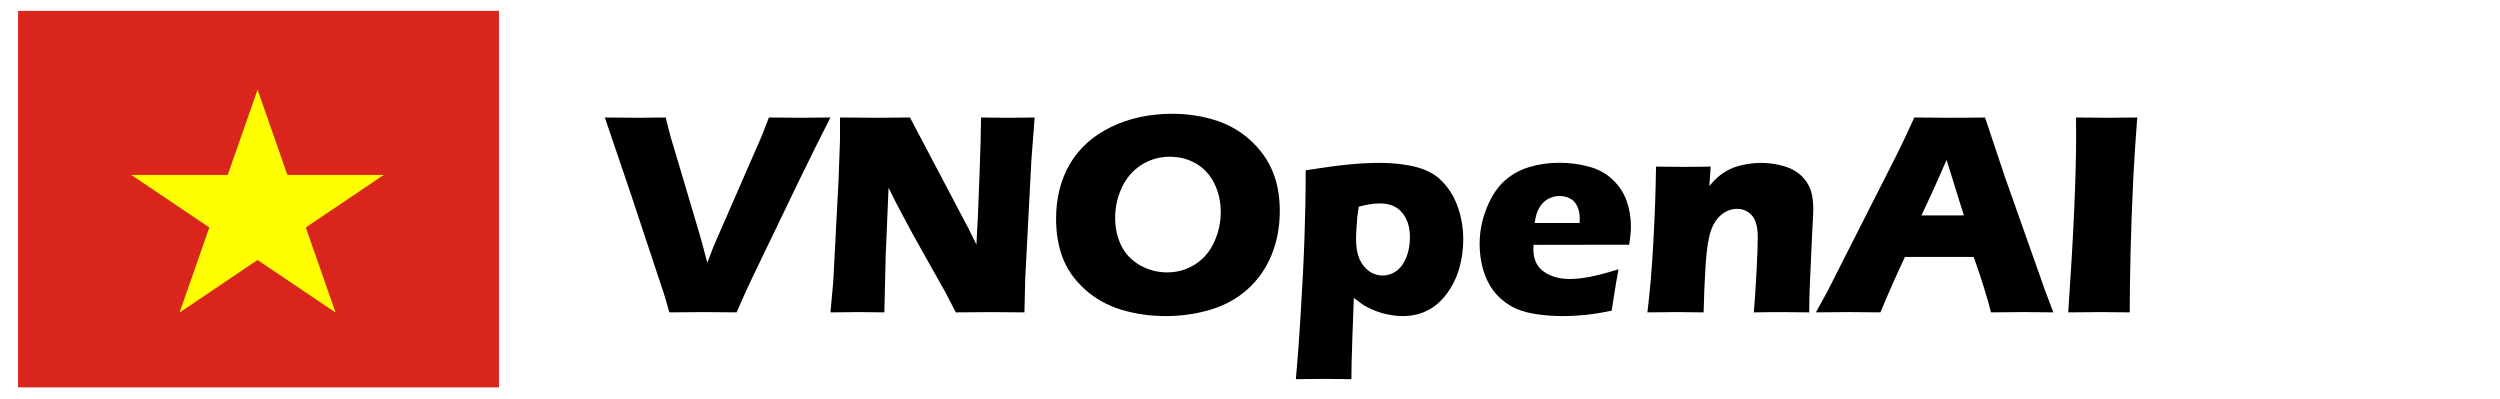
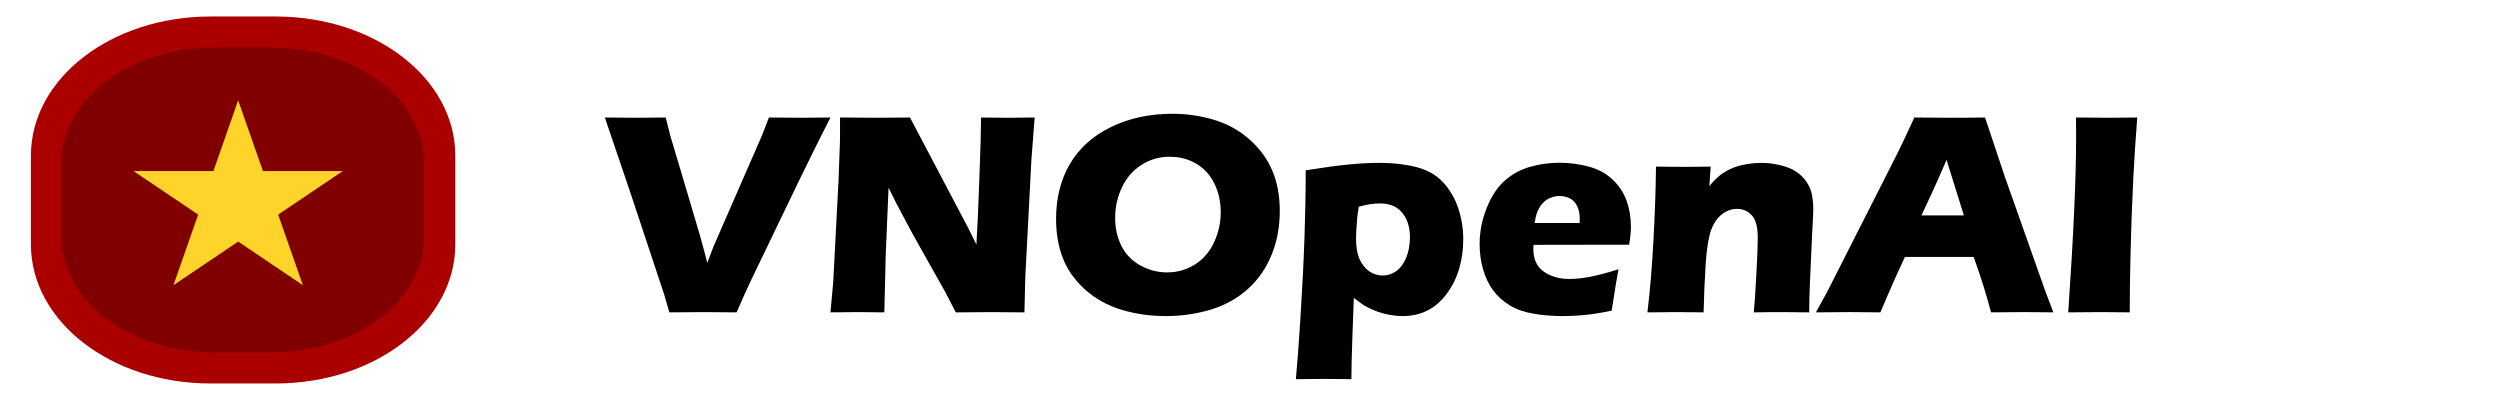
<svg xmlns="http://www.w3.org/2000/svg" width="196.82" height="31.353" viewBox="0 0 196.82 31.353" version="1.1" id="svg70">
  <defs id="defs53">
    <linearGradient id="linear-gradient" y1="0.324" x2="1" y2="0.336" gradientUnits="objectBoundingBox">
      <stop offset="0" stop-color="#ff3158" id="stop43" />
      <stop offset="1" stop-color="#ff1249" id="stop45" />
    </linearGradient>
    <linearGradient id="linear-gradient-2" y1="0.29" x2="1" y2="0.303" gradientUnits="objectBoundingBox">
      <stop offset="0" stop-color="#ff4e70" id="stop48" />
      <stop offset="1" stop-color="#ff3158" id="stop50" />
    </linearGradient>
  </defs>
  <g id="Group_1709" data-name="Group 1709" transform="translate(278.14 3063.742)">
    <g aria-label="VNOpenAI" transform="matrix(0.8469438,0,0,0.8864598,-31.23569,-422.9947)" id="text78" style="font-style:normal;font-variant:normal;font-weight:normal;font-stretch:normal;font-size:25.968px;line-height:1.25;font-family:'Eras Bold ITC';-inkscape-font-specification:'Eras Bold ITC';fill:#000000;fill-opacity:1;stroke:none;stroke-width:0.649">
      <path d="m -229.303,-2951.239 -0.469,-1.547 -3.094,-8.914 -2.435,-6.847 q 1.724,0.025 3.069,0.025 0.824,0 2.587,-0.025 0.292,1.129 0.456,1.712 0.228,0.761 0.862,2.752 l 1.864,5.998 q 0.279,0.938 0.685,2.447 l 0.583,-1.458 4.425,-9.688 q 0.114,-0.266 0.254,-0.609 0.152,-0.342 0.469,-1.154 1.839,0.025 2.954,0.025 0.697,0 2.764,-0.025 -1.293,2.409 -2.929,5.63 l -4.375,8.673 q -0.634,1.268 -1.42,3.005 -2.13,-0.025 -3.043,-0.025 -0.85,0 -3.208,0.025 z" style="font-style:normal;font-variant:normal;font-weight:normal;font-stretch:normal;font-family:'Eras Bold ITC';-inkscape-font-specification:'Eras Bold ITC';stroke-width:0.649" id="path26" />
      <path d="m -214.328,-2951.239 0.254,-2.663 0.495,-9.028 0.139,-3.639 v -1.978 q 1.965,0.025 3.474,0.025 1.078,0 3.03,-0.025 l 5.427,9.84 0.748,1.446 q 0.139,-2.13 0.279,-5.972 0.152,-3.842 0.152,-5.313 1.56,0.025 2.498,0.025 0.431,0 2.485,-0.025 l -0.304,3.779 -0.571,10.499 -0.076,3.03 q -1.648,-0.025 -3.081,-0.025 -1.192,0 -3.297,0.025 -0.659,-1.243 -0.976,-1.801 l -2.13,-3.614 q -1.052,-1.775 -1.94,-3.398 -0.583,-1.027 -1.205,-2.257 l -0.266,6.01 -0.127,5.059 q -1.572,-0.025 -2.397,-0.025 -0.697,0 -2.612,0.025 z" style="font-style:normal;font-variant:normal;font-weight:normal;font-stretch:normal;font-family:'Eras Bold ITC';-inkscape-font-specification:'Eras Bold ITC';stroke-width:0.649" id="path28" />
      <path d="m -182.552,-2968.877 q 2.029,0 3.905,0.545 1.877,0.545 3.284,1.75 1.407,1.192 2.105,2.752 0.697,1.56 0.697,3.588 0,2.13 -0.773,3.918 -0.761,1.775 -2.206,3.018 -1.446,1.243 -3.449,1.826 -2.003,0.571 -4.172,0.571 -2.143,0 -4.108,-0.558 -1.965,-0.571 -3.424,-1.826 -1.446,-1.268 -2.054,-2.815 -0.609,-1.547 -0.609,-3.436 0,-2.777 1.281,-4.869 1.293,-2.105 3.817,-3.284 2.536,-1.179 5.706,-1.179 z m -0.228,3.817 q -1.458,0 -2.637,0.723 -1.179,0.71 -1.813,1.991 -0.634,1.268 -0.634,2.726 0,1.344 0.571,2.46 0.583,1.116 1.763,1.75 1.179,0.621 2.498,0.621 1.407,0 2.574,-0.697 1.179,-0.71 1.788,-1.978 0.621,-1.281 0.621,-2.675 0,-1.357 -0.571,-2.498 -0.571,-1.154 -1.674,-1.788 -1.103,-0.634 -2.485,-0.634 z" style="font-style:normal;font-variant:normal;font-weight:normal;font-stretch:normal;font-family:'Eras Bold ITC';-inkscape-font-specification:'Eras Bold ITC';stroke-width:0.649" id="path30" />
      <path d="m -171.064,-2945.305 q 0.241,-2.599 0.406,-5.186 0.292,-4.425 0.393,-7.418 0.114,-3.005 0.114,-5.947 2.574,-0.393 4.032,-0.52 1.458,-0.14 2.916,-0.14 1.826,0 3.36,0.38 1.534,0.38 2.46,1.344 0.938,0.964 1.407,2.295 0.469,1.331 0.469,2.79 0,1.331 -0.38,2.587 -0.38,1.243 -1.167,2.244 -0.786,1.002 -1.813,1.484 -1.014,0.482 -2.27,0.482 -0.621,0 -1.293,-0.127 -0.659,-0.114 -1.255,-0.342 -0.596,-0.228 -1.002,-0.457 -0.393,-0.241 -0.989,-0.685 l -0.139,3.538 q -0.089,2.435 -0.089,3.677 -1.471,-0.025 -2.523,-0.025 -0.913,0 -2.637,0.025 z m 5.845,-15.317 q -0.101,0.571 -0.139,0.938 -0.038,0.355 -0.076,0.976 -0.038,0.609 -0.038,0.976 0,1.04 0.317,1.75 0.33,0.697 0.9,1.091 0.583,0.38 1.243,0.38 0.697,0 1.281,-0.393 0.583,-0.406 0.926,-1.205 0.342,-0.799 0.342,-1.801 0,-1.357 -0.723,-2.181 -0.71,-0.824 -2.079,-0.824 -0.862,0 -1.953,0.292 z" style="font-style:normal;font-variant:normal;font-weight:normal;font-stretch:normal;font-family:'Eras Bold ITC';-inkscape-font-specification:'Eras Bold ITC';stroke-width:0.649" id="path32" />
      <path d="m -141.076,-2955.068 q -0.165,0.761 -0.634,3.677 -1.471,0.292 -2.473,0.38 -1.002,0.102 -2.029,0.102 -1.509,0 -2.777,-0.216 -1.268,-0.203 -2.194,-0.735 -0.913,-0.533 -1.534,-1.319 -0.621,-0.799 -0.951,-1.889 -0.317,-1.09 -0.317,-2.244 0,-1.623 0.647,-3.17 0.647,-1.56 1.661,-2.434 1.027,-0.875 2.358,-1.243 1.331,-0.368 2.726,-0.368 1.446,0 2.752,0.342 1.319,0.33 2.232,1.167 0.913,0.837 1.293,1.889 0.393,1.052 0.393,2.27 0,0.723 -0.165,1.61 l -8.889,0.013 q -0.013,0.203 -0.013,0.368 0,1.369 0.976,2.016 0.976,0.647 2.384,0.647 0.837,0 1.902,-0.19 1.078,-0.203 2.65,-0.672 z m -7.798,-4.108 h 4.184 q 0.013,-0.215 0.013,-0.368 0,-0.659 -0.241,-1.129 -0.228,-0.469 -0.672,-0.685 -0.431,-0.216 -0.976,-0.216 -0.38,0 -0.735,0.127 -0.355,0.114 -0.647,0.355 -0.279,0.228 -0.469,0.532 -0.19,0.304 -0.279,0.596 -0.089,0.279 -0.178,0.786 z" style="font-style:normal;font-variant:normal;font-weight:normal;font-stretch:normal;font-family:'Eras Bold ITC';-inkscape-font-specification:'Eras Bold ITC';stroke-width:0.649" id="path34" />
      <path d="m -138.388,-2951.239 q 0.368,-2.878 0.558,-6.353 0.203,-3.487 0.241,-6.593 1.522,0.025 2.625,0.025 1.281,0 2.46,-0.025 l -0.127,1.724 q 0.418,-0.469 0.723,-0.735 0.304,-0.279 0.748,-0.532 0.456,-0.266 0.964,-0.431 0.507,-0.165 1.103,-0.254 0.609,-0.101 1.268,-0.101 0.913,0 1.775,0.203 0.875,0.19 1.458,0.558 0.583,0.355 0.976,0.9 0.393,0.532 0.52,1.154 0.127,0.621 0.127,1.281 0,0.482 -0.101,2.079 l -0.216,4.59 q -0.063,1.357 -0.063,2.511 -1.281,-0.025 -2.397,-0.025 -1.509,0 -2.752,0.025 0.114,-1.154 0.241,-3.424 0.127,-2.282 0.127,-3.208 0,-1.433 -0.558,-1.991 -0.545,-0.571 -1.382,-0.571 -0.735,0 -1.395,0.482 -0.647,0.482 -1.002,1.407 -0.355,0.913 -0.507,3.018 -0.139,2.105 -0.19,4.286 -1.268,-0.025 -2.473,-0.025 -1.268,0 -2.752,0.025 z" style="font-style:normal;font-variant:normal;font-weight:normal;font-stretch:normal;font-family:'Eras Bold ITC';-inkscape-font-specification:'Eras Bold ITC';stroke-width:0.649" id="path36" />
      <path d="m -122.728,-2951.239 1.052,-1.826 6.556,-12.35 0.697,-1.382 q 0.304,-0.609 0.85,-1.75 2.232,0.025 3.259,0.025 1.788,0 3.309,-0.025 l 1.851,5.287 3.766,10.169 0.735,1.851 q -2.194,-0.025 -2.663,-0.025 -1.065,0 -3.132,0.025 -0.558,-2.092 -1.61,-4.92 h -6.391 q -1.103,2.232 -2.282,4.92 -2.358,-0.025 -2.891,-0.025 -0.964,0 -3.107,0.025 z m 9.814,-8.61 h 3.943 q -1.471,-4.476 -1.61,-4.933 -0.837,1.864 -1.42,3.056 z" style="font-style:normal;font-variant:normal;font-weight:normal;font-stretch:normal;font-family:'Eras Bold ITC';-inkscape-font-specification:'Eras Bold ITC';stroke-width:0.649" id="path38" />
      <path d="m -99.271,-2951.239 q 0.735,-10.182 0.735,-15.672 l -0.013,-1.636 q 2.219,0.025 2.967,0.025 0.342,0 2.726,-0.025 -0.228,2.853 -0.368,5.402 -0.178,3.55 -0.254,6.644 -0.076,3.081 -0.076,5.262 l -2.599,-0.025 q -0.761,0 -3.119,0.025 z" style="font-style:normal;font-variant:normal;font-weight:normal;font-stretch:normal;font-family:'Eras Bold ITC';-inkscape-font-specification:'Eras Bold ITC';stroke-width:0.649" id="path40" />
    </g>
-     <g id="g94" transform="matrix(30,0,0,30,-703.857,-3348.725)">
-       <rect width="1.262" height="0.988" fill="#da251d" id="rect80" x="14.238" y="9.528" style="stroke-width:0.046" />
-       <polygon points="18.53,14.85 15,4 11.47,14.85 20.71,8.15 9.29,8.15 " fill="#ffff00" id="polygon82" transform="matrix(0.05798753,0,0,0.05389959,13.99663,9.519253)" />
+     <g id="g58" transform="matrix(0.179621,0,0,0.179621,-230.1428,-2495.606)">
+       <path id="rect146" d="m -174.942,-3155.741 h 28.571 c 43.609,0 78.717,27.2 78.717,60.985 v 38.88 c 0,33.786 -35.108,60.985 -78.717,60.985 h -28.571 c -43.609,0 -78.717,-27.2 -78.717,-60.985 v -38.88 c 0,-33.786 35.108,-60.985 78.717,-60.985 z" style="font-style:normal;font-variant:normal;font-weight:normal;font-stretch:normal;font-size:12.385px;line-height:1.25;font-family:sans-serif;-inkscape-font-specification:sans-serif;letter-spacing:0px;word-spacing:0px;fill:#aa0000;fill-opacity:1;stroke:none;stroke-width:0.31" />
+       <path id="rect146-9" d="m -173.003,-3142.171 h 24.402 c 37.245,0 67.23,22.604 67.23,50.681 v 32.311 c 0,28.077 -29.985,50.681 -67.23,50.681 h -24.402 c -37.245,0 -67.23,-22.604 -67.23,-50.681 v -32.311 c 0,-28.077 29.985,-50.681 67.23,-50.681 z" style="font-style:normal;font-variant:normal;font-weight:normal;font-stretch:normal;font-size:12.385px;line-height:1.25;font-family:sans-serif;-inkscape-font-specification:sans-serif;letter-spacing:0px;word-spacing:0px;fill:#800000;fill-opacity:1;stroke:none;stroke-width:0.261" />
+       <polygon style="font-style:normal;font-variant:normal;font-weight:normal;font-stretch:normal;font-size:12.385px;line-height:1.25;font-family:sans-serif;-inkscape-font-specification:sans-serif;letter-spacing:0px;word-spacing:0px;fill:#ffd42a;fill-opacity:1;stroke:none;stroke-width:0.31" points="9.29,8.15 18.53,14.85 15,4 11.47,14.85 20.71,8.15 " id="polygon82-2" transform="matrix(8.035711,0,0,7.469219,-283.3594,-3148.88)" />
    </g>
  </g>
</svg>
